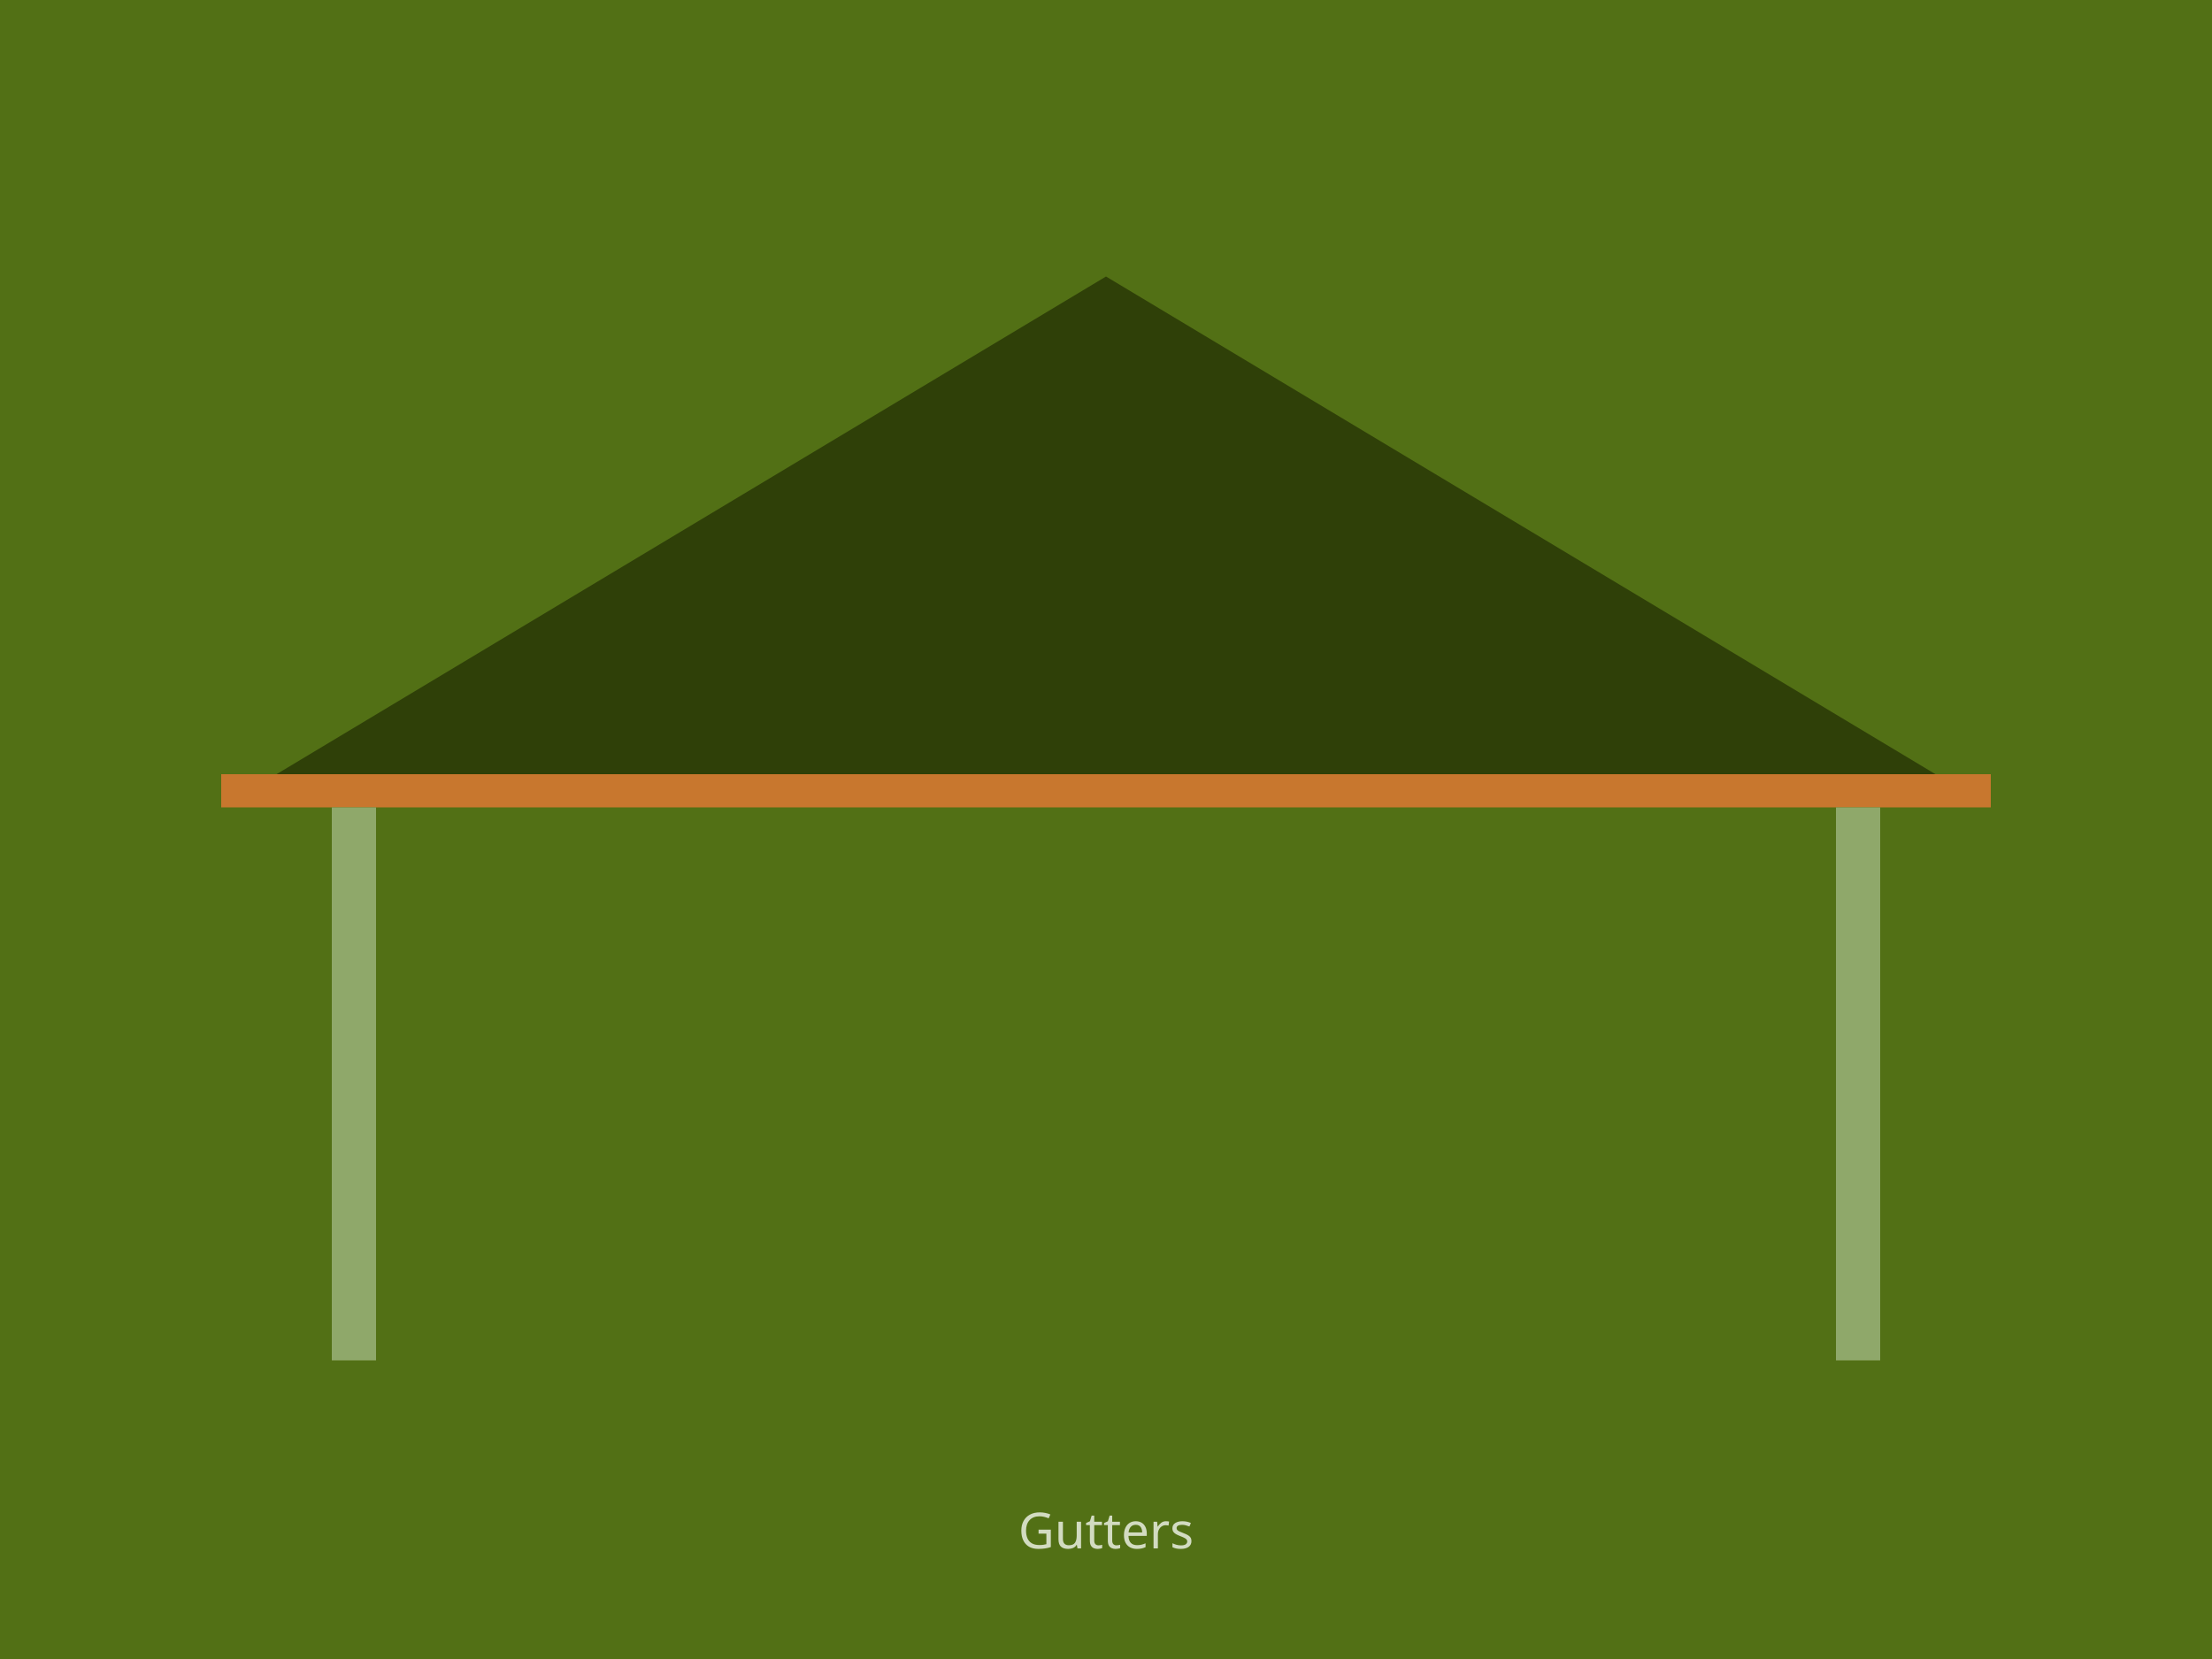
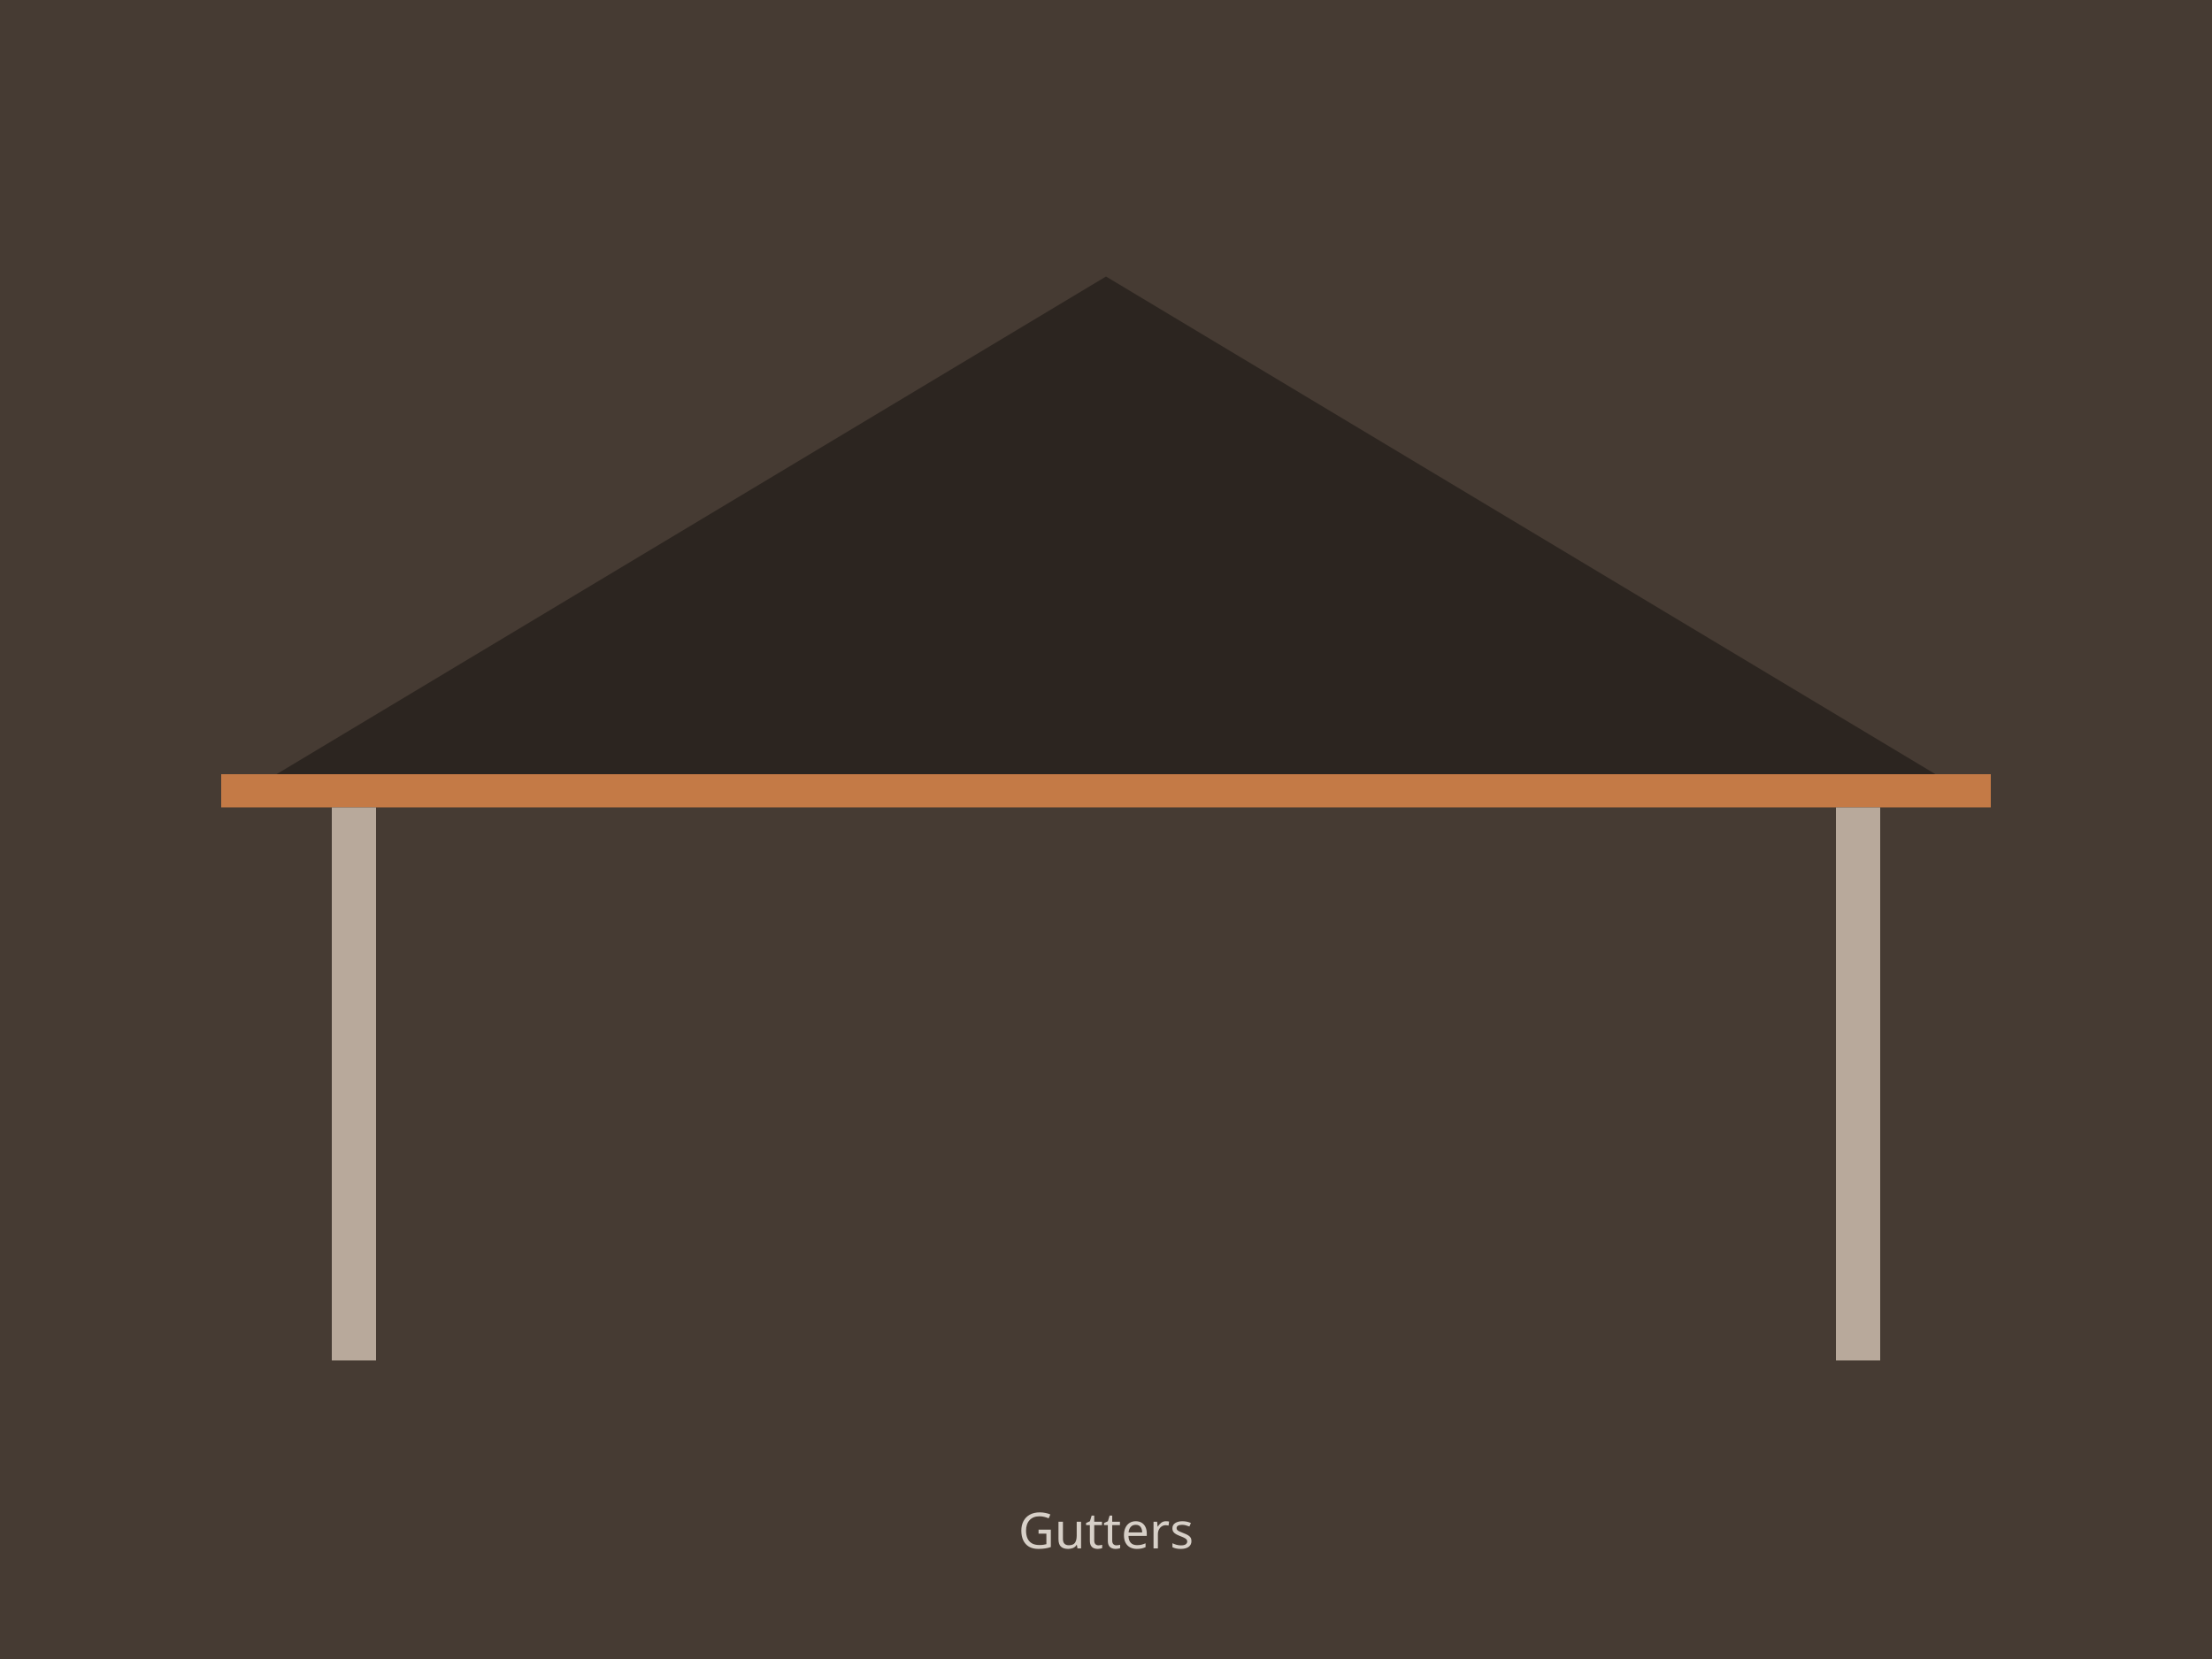
<svg xmlns="http://www.w3.org/2000/svg" width="800" height="600" viewBox="0 0 800 600" role="img" aria-label="Gutters project placeholder">
-   <rect width="800" height="600" fill="#527015" />
-   <polygon points="400,100 100,280 700,280" fill="#2F4008" />
-   <rect x="80" y="280" width="640" height="12" fill="#C8772E" />
-   <rect x="120" y="292" width="16" height="200" fill="#8FA86A" />
-   <rect x="664" y="292" width="16" height="200" fill="#8FA86A" />
-   <text x="400" y="560" text-anchor="middle" fill="#F3F6EC" font-family="system-ui" font-size="18" opacity="0.8">Gutters</text>
+   <rect width="800" height="600" fill="#463b33" />
+   <polygon points="400,100 100,280 700,280" fill="#2c2520" />
+   <rect x="80" y="280" width="640" height="12" fill="#c47a46" />
+   <rect x="120" y="292" width="16" height="200" fill="#b8a99b" />
+   <rect x="664" y="292" width="16" height="200" fill="#b8a99b" />
+   <text x="400" y="560" text-anchor="middle" fill="#f1eae2" font-family="system-ui" font-size="18" opacity="0.85">Gutters</text>
</svg>
